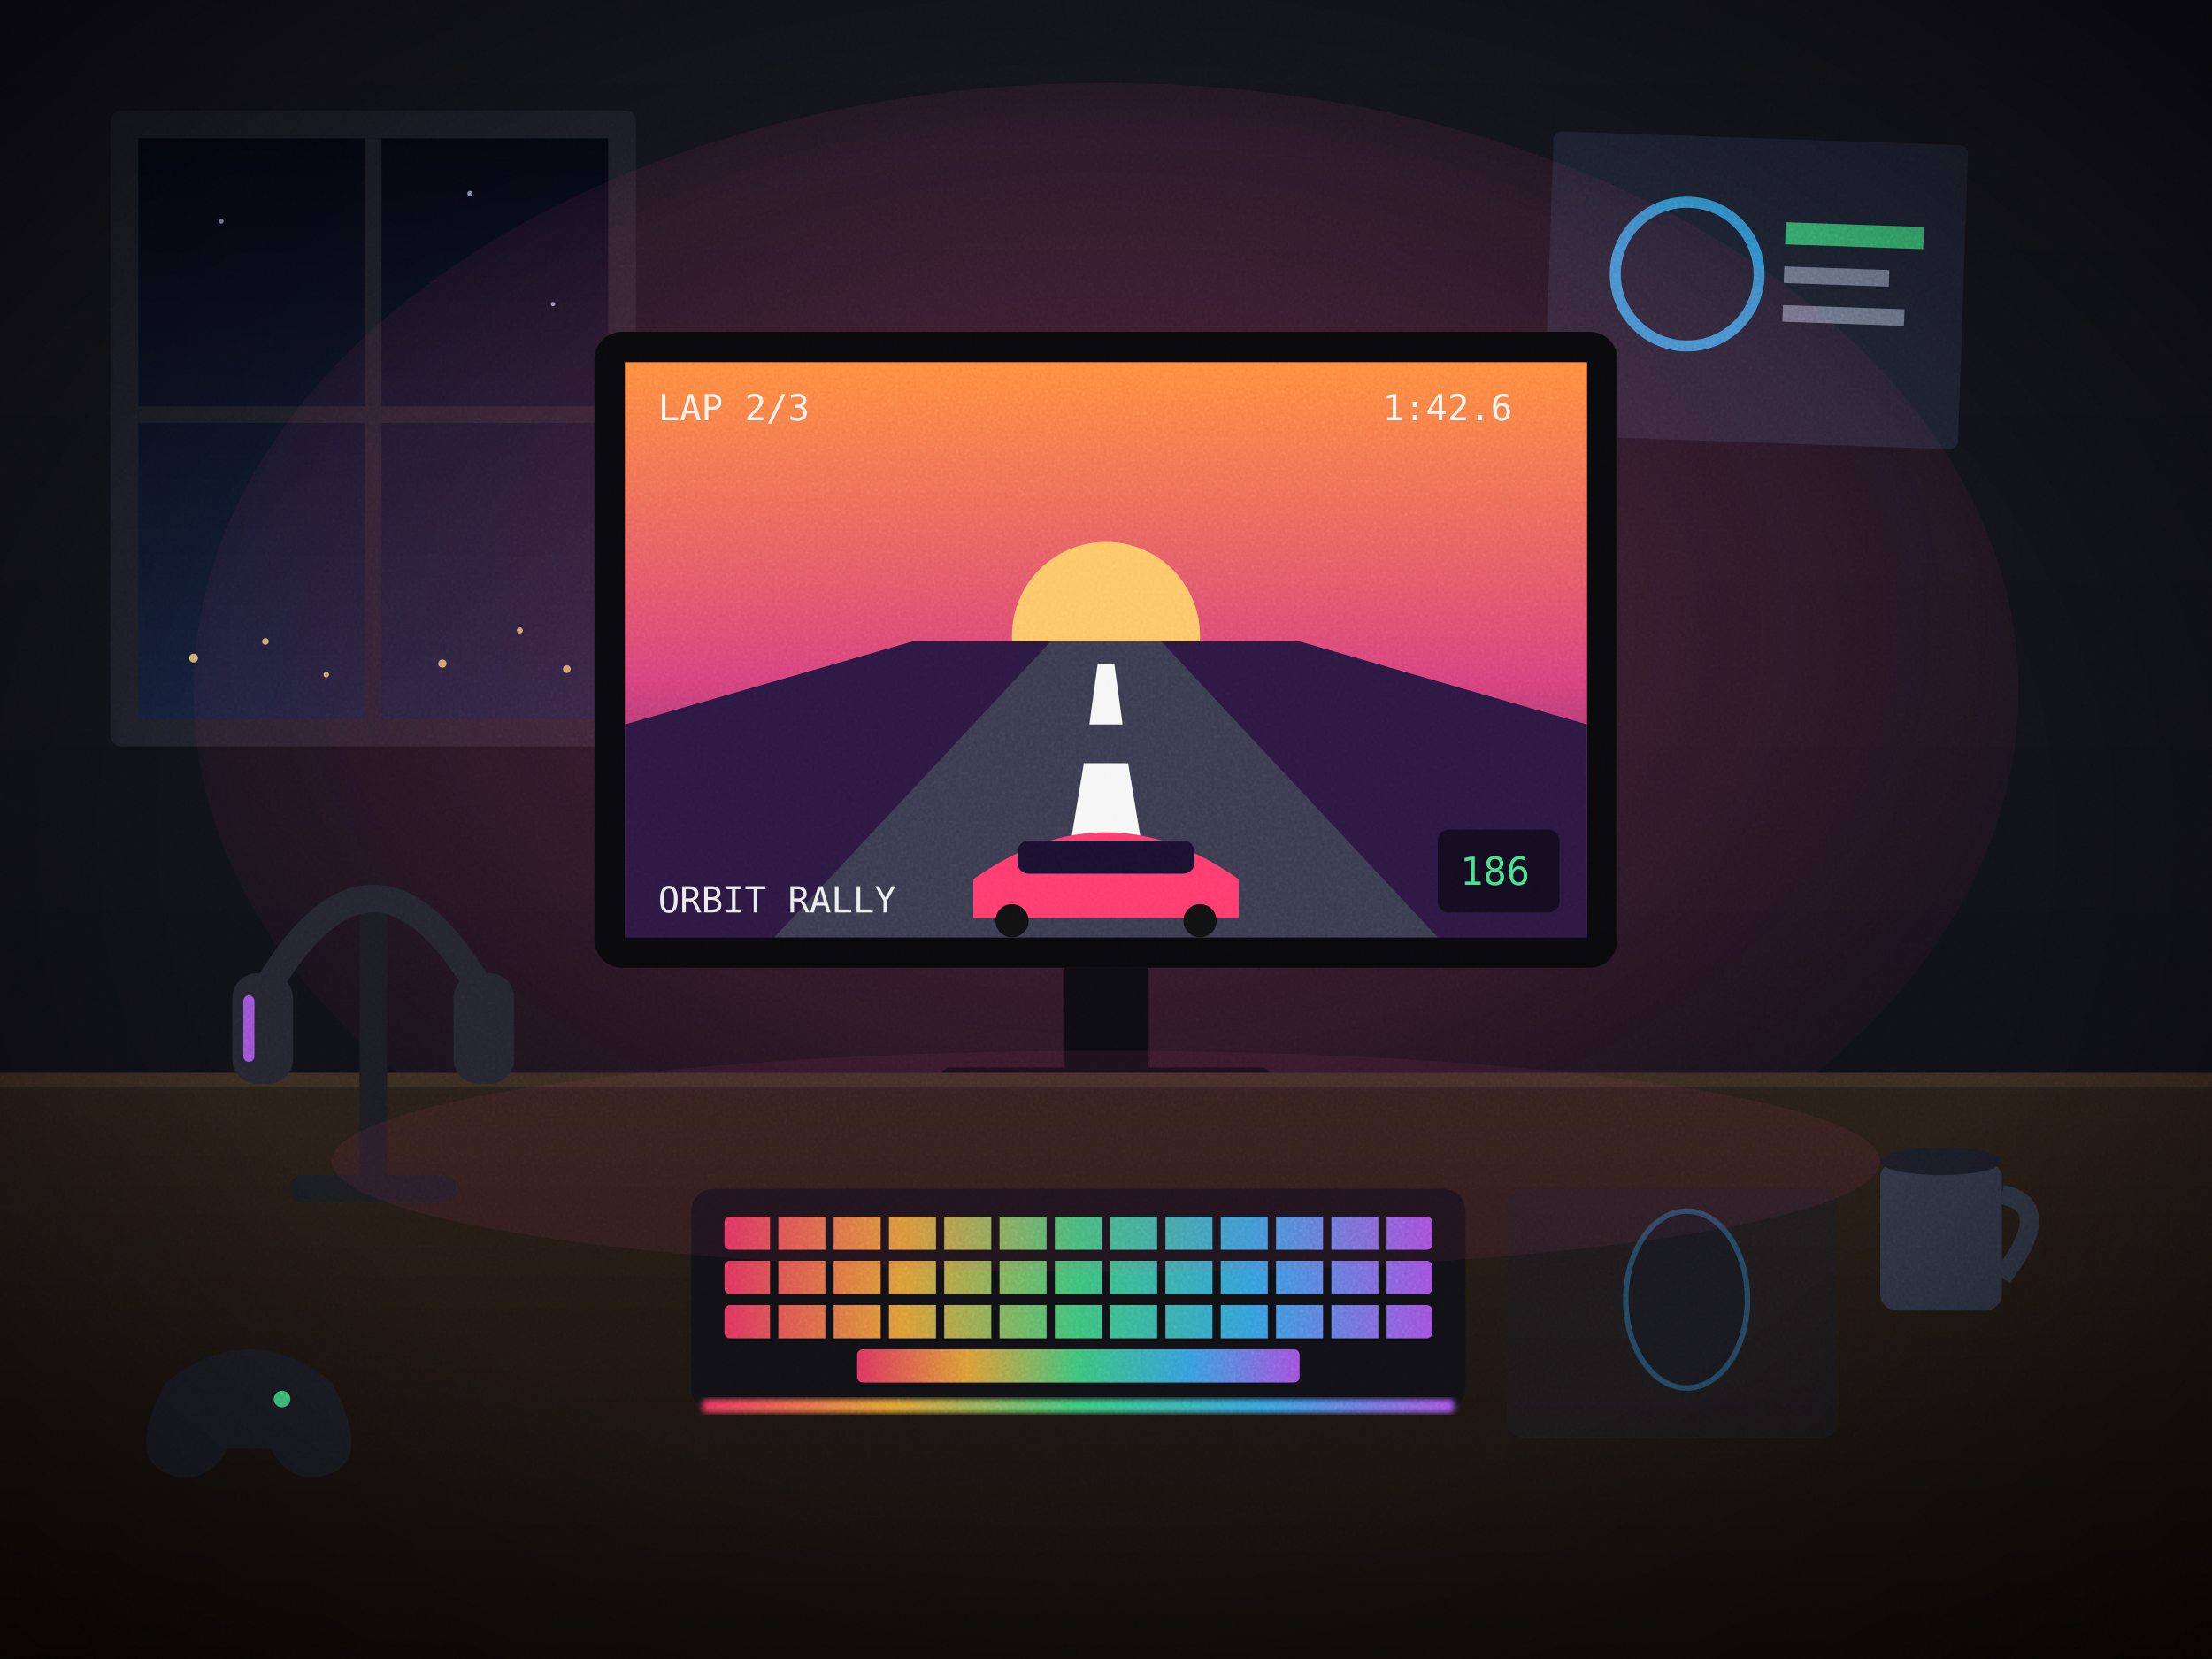
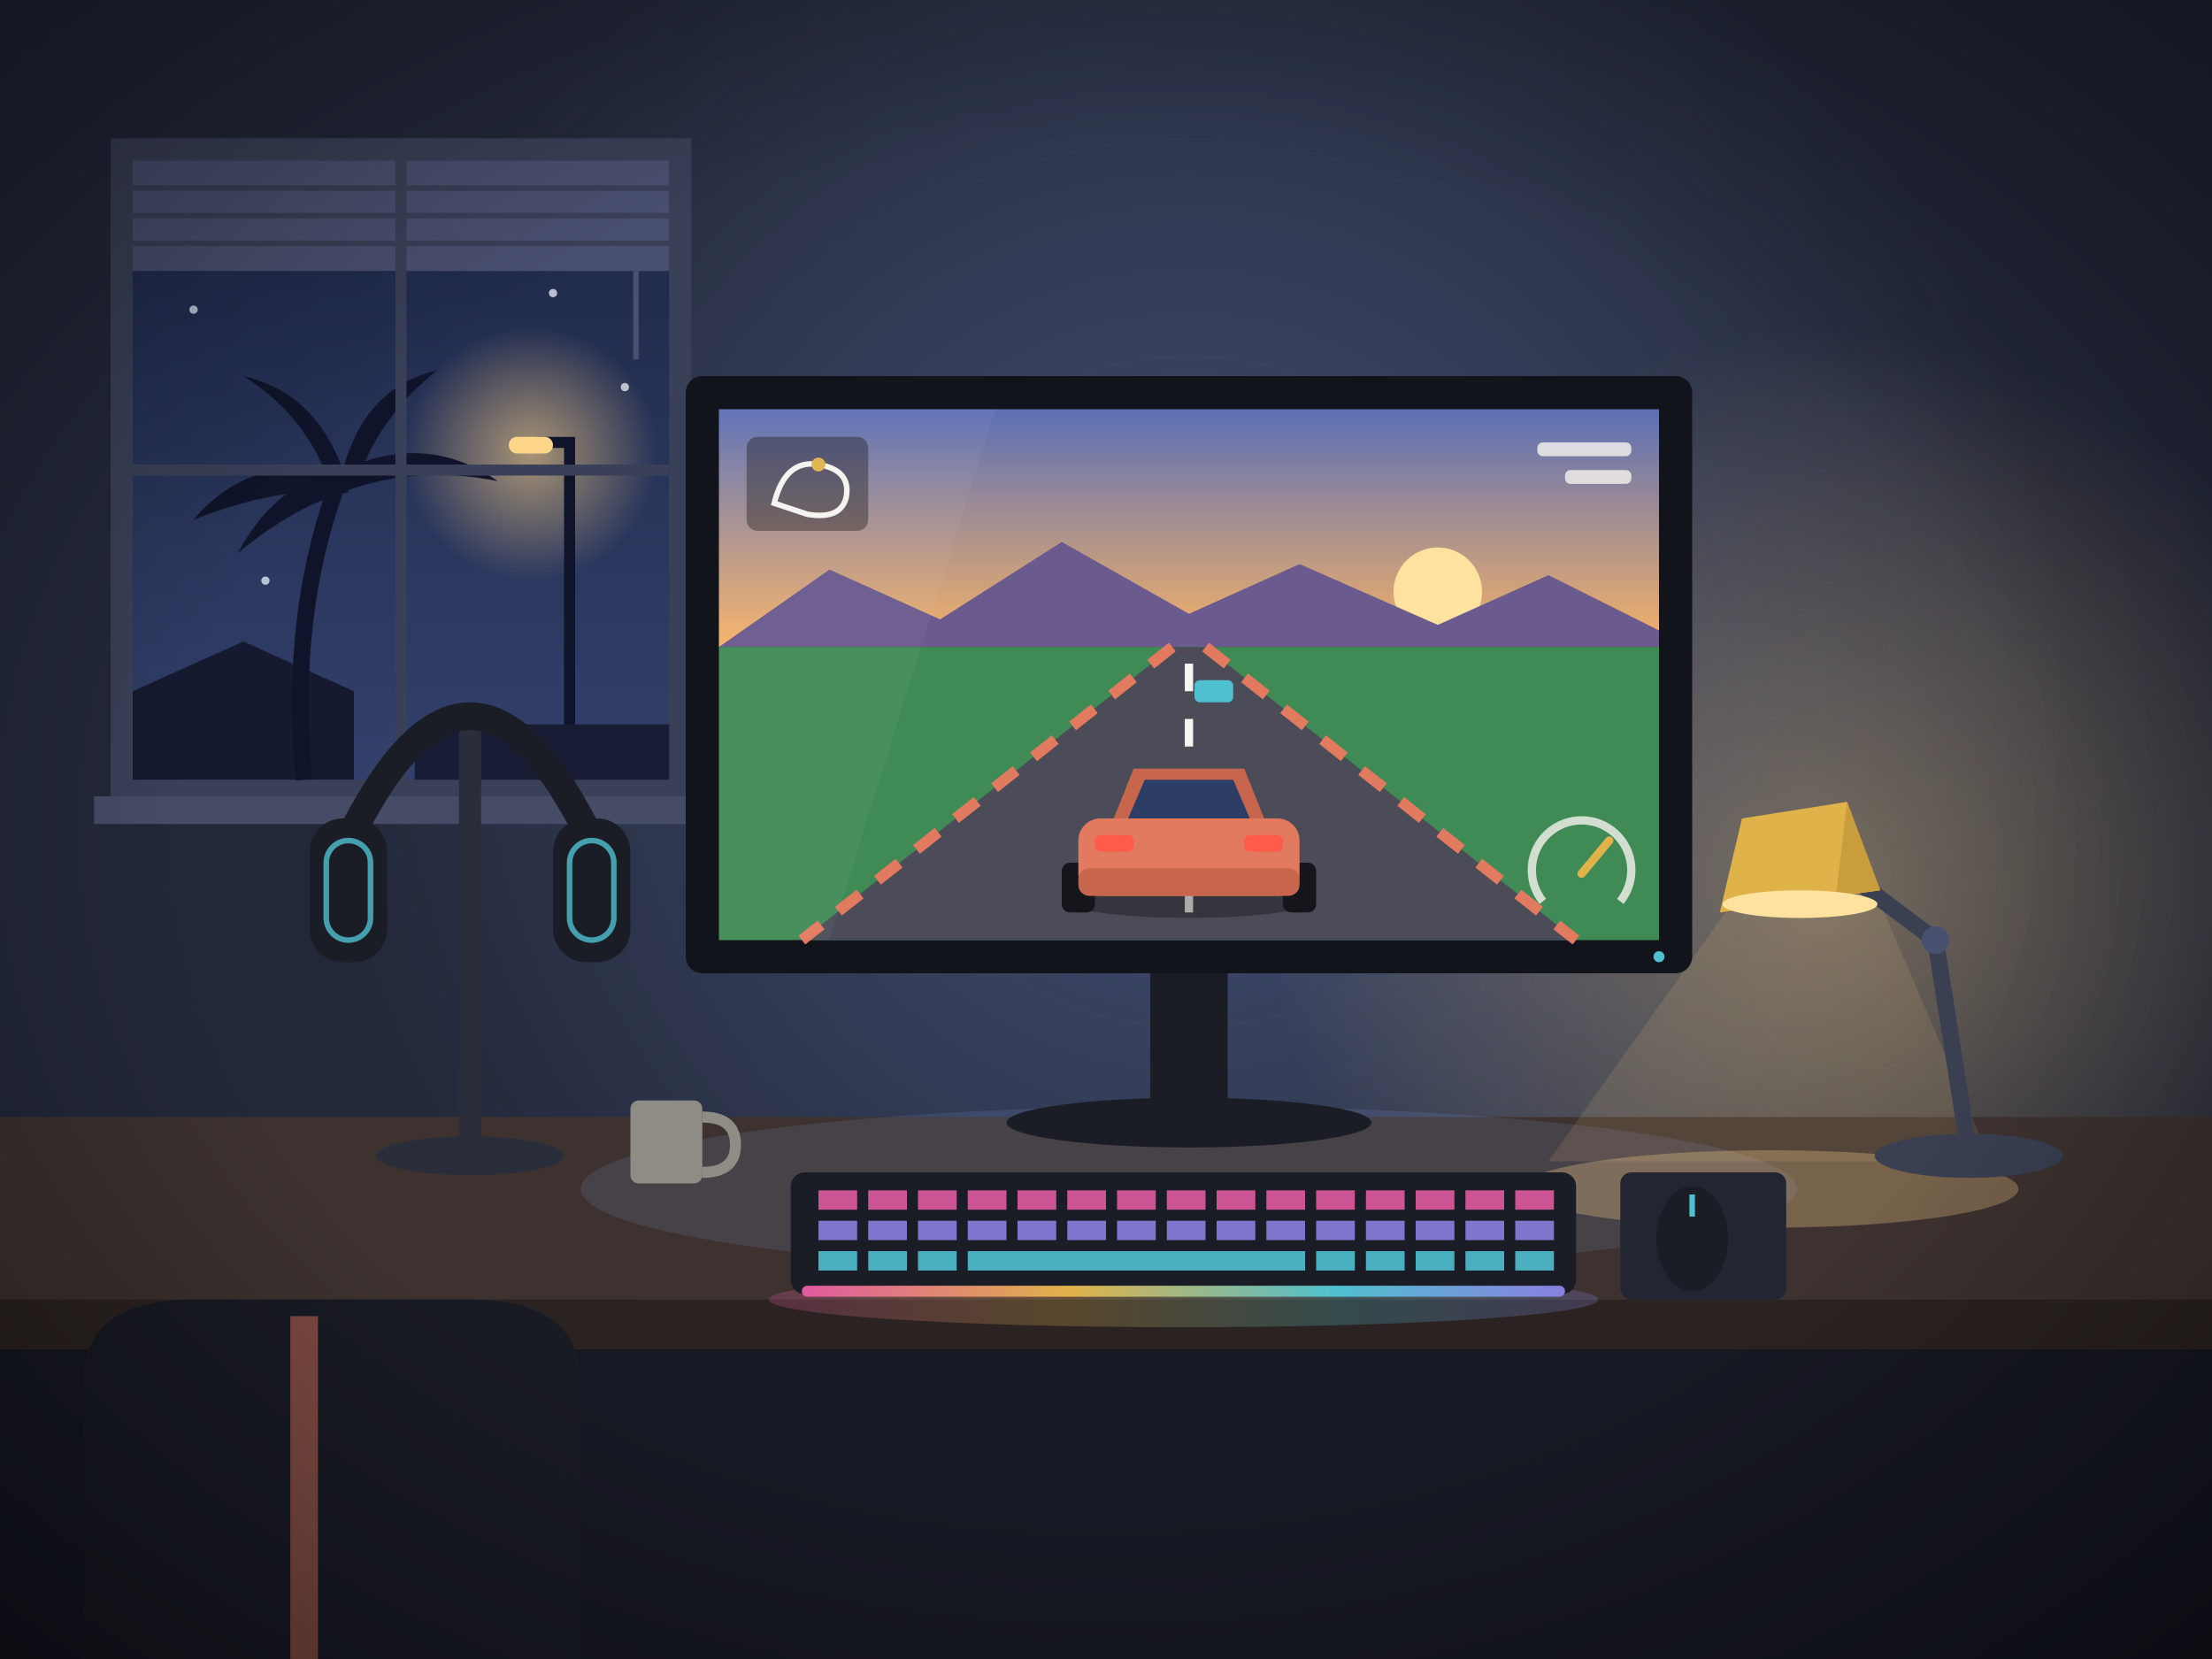
- <svg xmlns="http://www.w3.org/2000/svg" viewBox="0 0 800 600" role="img" aria-label="Gaming setup at night">
+ <svg xmlns="http://www.w3.org/2000/svg" viewBox="0 0 800 600" role="img" aria-label="A dim bedroom gaming setup at night, with a racing game on the monitor">
  <defs>
-     <linearGradient id="wall" x1="0" y1="0" x2="0" y2="1">
-       <stop offset="0" stop-color="#16161f" />
-       <stop offset="1" stop-color="#0c0c12" />
+     <linearGradient id="night" x1="0" y1="0" x2="0" y2="1">
+       <stop offset="0" stop-color="#1d2747" />
+       <stop offset="1" stop-color="#33406b" />
    </linearGradient>
-     <linearGradient id="sky" x1="0" y1="0" x2="0" y2="1">
-       <stop offset="0" stop-color="#060914" />
-       <stop offset="1" stop-color="#16203a" />
-     </linearGradient>
-     <linearGradient id="desk" x1="0" y1="0" x2="0" y2="1">
-       <stop offset="0" stop-color="#2a2019" />
-       <stop offset="1" stop-color="#120d0a" />
-     </linearGradient>
-     <linearGradient id="screenSky" x1="0" y1="0" x2="0" y2="1">
-       <stop offset="0" stop-color="#ff8a3d" />
-       <stop offset="0.55" stop-color="#d6427a" />
-       <stop offset="1" stop-color="#3a1f5c" />
+     <linearGradient id="game-sky" x1="0" y1="0" x2="0" y2="1">
+       <stop offset="0" stop-color="#5b6fb5" />
+       <stop offset="1" stop-color="#f7b267" />
    </linearGradient>
    <linearGradient id="rgb" x1="0" y1="0" x2="1" y2="0">
-       <stop offset="0" stop-color="#ff3b6b" />
-       <stop offset="0.25" stop-color="#ffb13b" />
-       <stop offset="0.5" stop-color="#43e08a" />
-       <stop offset="0.75" stop-color="#3bb4ff" />
-       <stop offset="1" stop-color="#b85cff" />
+       <stop offset="0" stop-color="#e05aa0" />
+       <stop offset="0.35" stop-color="#e0b24a" />
+       <stop offset="0.7" stop-color="#4fc0cf" />
+       <stop offset="1" stop-color="#8a7fe0" />
    </linearGradient>
-     <radialGradient id="glow" cx="0.5" cy="0.45" r="0.6">
-       <stop offset="0" stop-color="#d6427a" stop-opacity="0.35" />
-       <stop offset="1" stop-color="#d6427a" stop-opacity="0" />
+     <radialGradient id="screen-glow" cx="0.5" cy="0.5" r="0.5">
+       <stop offset="0" stop-color="#8fb0ff" stop-opacity="0.3" />
+       <stop offset="1" stop-color="#8fb0ff" stop-opacity="0" />
+     </radialGradient>
+     <radialGradient id="warm-glow" cx="0.5" cy="0.5" r="0.5">
+       <stop offset="0" stop-color="#ffd58a" stop-opacity="0.6" />
+       <stop offset="1" stop-color="#ffd58a" stop-opacity="0" />
    </radialGradient>
    <radialGradient id="vignette" cx="0.5" cy="0.5" r="0.75">
      <stop offset="0.55" stop-color="#000" stop-opacity="0" />
-       <stop offset="1" stop-color="#000" stop-opacity="0.75" />
+       <stop offset="1" stop-color="#000" stop-opacity="0.5" />
    </radialGradient>
-     <filter id="grain" x="0" y="0" width="100%" height="100%">
-       <feTurbulence type="fractalNoise" baseFrequency="0.9" numOctaves="2" seed="7" result="n" />
-       <feColorMatrix type="saturate" values="0" />
-     </filter>
-     <filter id="soft">
-       <feGaussianBlur stdDeviation="1.2" />
-     </filter>
  </defs>
-   <rect width="800" height="600" fill="url(#wall)" />
-   <rect x="40" y="40" width="190" height="230" rx="4" fill="#20202b" />
-   <rect x="50" y="50" width="170" height="210" fill="url(#sky)" />
-   <line x1="135" y1="50" x2="135" y2="260" stroke="#20202b" stroke-width="6" />
-   <line x1="50" y1="150" x2="220" y2="150" stroke="#20202b" stroke-width="6" />
-   <g fill="#ffd27a" opacity="0.8">
-     <circle cx="70" cy="238" r="1.6" />
-     <circle cx="96" cy="232" r="1.2" />
-     <circle cx="160" cy="240" r="1.5" />
-     <circle cx="188" cy="228" r="1.1" />
-     <circle cx="205" cy="242" r="1.4" />
-     <circle cx="118" cy="244" r="1" />
+   <rect width="800" height="600" fill="#232839" />
+   <circle cx="430" cy="250" r="320" fill="url(#screen-glow)" />
+   <circle cx="660" cy="320" r="200" fill="url(#warm-glow)" opacity="0.6" />
+   <g id="window">
+     <rect x="40" y="50" width="210" height="240" fill="#3a4058" />
+     <rect x="48" y="58" width="194" height="224" fill="url(#night)" />
+     <g fill="#dfe4f2" opacity="0.8">
+       <circle cx="70" cy="112" r="1.5" />
+       <circle cx="200" cy="106" r="1.5" />
+       <circle cx="226" cy="140" r="1.5" />
+       <circle cx="96" cy="210" r="1.5" />
+     </g>
+     <circle cx="192" cy="164" r="46" fill="url(#warm-glow)" />
+     <path d="M206 282V160h-12" stroke="#10142a" stroke-width="4" fill="none" />
+     <rect x="184" y="158" width="16" height="6" rx="3" fill="#ffd58a" />
+     <path d="M48 282v-32l40-18l40 18v32z" fill="#151a30" />
+     <path d="M150 282v-20h92v20z" fill="#181d35" />
+     <path d="M110 282Q104 220 124 170" stroke="#10142a" stroke-width="6" fill="none" />
+     <g fill="#10142a">
+       <path d="M124 170q-34 -6 -54 18q30 -12 54 -10z" />
+       <path d="M124 170q30 -14 56 4q-30 -6 -56 4z" />
+       <path d="M124 170q-10 -28 -36 -34q22 14 30 36z" />
+       <path d="M124 170q8 -30 34 -36q-20 16 -28 38z" />
+       <path d="M124 170q-24 4 -38 30q22 -18 40 -22z" />
+     </g>
+     <rect x="48" y="58" width="194" height="40" fill="#4a5070" />
+     <path d="M48 68h194M48 78h194M48 88h194" stroke="#3a4058" stroke-width="2" />
+     <path d="M230 98v32" stroke="#4a5070" stroke-width="2" />
+     <rect x="143" y="58" width="4" height="224" fill="#3a4058" />
+     <rect x="48" y="168" width="194" height="4" fill="#3a4058" />
+     <rect x="34" y="288" width="222" height="10" fill="#464c66" />
  </g>
-   <g fill="#cfd8ff" opacity="0.7">
-     <circle cx="80" cy="80" r="0.9" />
-     <circle cx="170" cy="70" r="1" />
-     <circle cx="200" cy="110" r="0.8" />
+   <rect y="404" width="800" height="66" fill="#3d3230" />
+   <rect y="470" width="800" height="18" fill="#2b2321" />
+   <rect y="488" width="800" height="112" fill="#161823" />
+   <ellipse cx="430" cy="430" rx="220" ry="30" fill="#8fb0ff" opacity="0.12" />
+   <g id="lamp">
+     <path d="M624 330L678 322L720 420H560z" fill="#ffd58a" opacity="0.12" />
+     <ellipse cx="640" cy="430" rx="90" ry="14" fill="#ffd58a" opacity="0.3" />
+     <ellipse cx="712" cy="418" rx="34" ry="8" fill="#3a3f52" />
+     <path d="M712 416L700 340L652 304" stroke="#3a3f52" stroke-width="6" fill="none" stroke-linejoin="round" />
+     <circle cx="700" cy="340" r="5" fill="#4a5070" />
+     <path d="M630 296L668 290L680 322L622 330z" fill="#e0b24a" />
+     <path d="M668 290L680 322L664 324z" fill="#c99c3c" />
+     <ellipse cx="651" cy="327" rx="28" ry="5" fill="#ffe2a0" />
  </g>
-   <rect x="560" y="50" width="150" height="110" rx="3" fill="#1f2433" transform="rotate(2 635 105)" />
-   <g transform="rotate(2 635 105)" opacity="0.8">
-     <circle cx="610" cy="100" r="26" fill="none" stroke="#3bb4ff" stroke-width="4" />
-     <rect x="645" y="80" width="50" height="8" fill="#43e08a" />
-     <rect x="645" y="96" width="38" height="6" fill="#8891a8" />
-     <rect x="645" y="110" width="44" height="6" fill="#8891a8" />
-   </g>
-   <ellipse cx="400" cy="250" rx="330" ry="220" fill="url(#glow)" />
-   <rect x="215" y="120" width="370" height="230" rx="10" fill="#0a0a0d" />
-   <rect x="226" y="131" width="348" height="208" fill="url(#screenSky)" />
-   <circle cx="400" cy="230" r="34" fill="#ffd166" opacity="0.9" />
-   <polygon points="226,262 330,232 470,232 574,262 574,339 226,339" fill="#2b1840" />
-   <polygon points="380,232 420,232 520,339 280,339" fill="#3b3b4f" />
-   <polygon points="397,240 403,240 406,262 394,262" fill="#f5f5f5" />
-   <polygon points="392,276 408,276 413,306 387,306" fill="#f5f5f5" />
-   <path d="M352 318 q48 -34 96 0 v14 h-96 z" fill="#ff3b6b" />
-   <rect x="368" y="304" width="64" height="12" rx="4" fill="#1b1030" />
-   <circle cx="366" cy="333" r="6" fill="#111" />
-   <circle cx="434" cy="333" r="6" fill="#111" />
-   <g font-family="monospace" font-size="13" fill="#ffffff" opacity="0.9">
-     <text x="238" y="152">LAP 2/3</text>
-     <text x="500" y="152">1:42.6</text>
-     <text x="238" y="330">ORBIT RALLY</text>
-   </g>
-   <rect x="520" y="300" width="44" height="30" rx="4" fill="#000" opacity="0.5" />
-   <text x="528" y="320" font-family="monospace" font-size="14" fill="#43e08a">186</text>
-   <rect x="385" y="350" width="30" height="40" fill="#0d0d11" />
-   <rect x="340" y="386" width="120" height="10" rx="4" fill="#0d0d11" />
-   <polygon points="0,390 800,390 800,600 0,600" fill="url(#desk)" />
-   <rect x="0" y="388" width="800" height="5" fill="#3a2c22" />
-   <g transform="translate(250 430)">
-     <rect width="280" height="80" rx="8" fill="#101015" />
-     <rect x="4" y="76" width="272" height="5" rx="2" fill="url(#rgb)" opacity="0.9" filter="url(#soft)" />
-     <g fill="url(#rgb)" opacity="0.85">
-       <rect x="12" y="10" width="256" height="12" rx="2" />
-       <rect x="12" y="26" width="256" height="12" rx="2" />
-       <rect x="12" y="42" width="256" height="12" rx="2" />
-       <rect x="60" y="58" width="160" height="12" rx="2" />
-     </g>
-     <g stroke="#101015" stroke-width="3">
-       <path d="M30 8v50M50 8v50M70 8v50M90 8v50M110 8v50M130 8v50M150 8v50M170 8v50M190 8v50M210 8v50M230 8v50M250 8v50" />
+   <g id="headphones">
+     <ellipse cx="170" cy="418" rx="34" ry="7" fill="#2a2d3a" />
+     <rect x="166" y="262" width="8" height="156" fill="#2a2d3a" />
+     <path d="M150 266Q170 256 190 266" stroke="#2a2d3a" stroke-width="6" fill="none" stroke-linecap="round" />
+     <path d="M126 304Q170 214 214 304" stroke="#1b1d26" stroke-width="10" fill="none" />
+     <rect x="112" y="296" width="28" height="52" rx="12" fill="#1b1d26" />
+     <rect x="200" y="296" width="28" height="52" rx="12" fill="#1b1d26" />
+     <g fill="none" stroke="#4fc0cf" stroke-width="2" opacity="0.8">
+       <rect x="118" y="304" width="16" height="36" rx="8" />
+       <rect x="206" y="304" width="16" height="36" rx="8" />
    </g>
  </g>
-   <ellipse cx="610" cy="470" rx="22" ry="32" fill="#131318" />
-   <ellipse cx="610" cy="470" rx="22" ry="32" fill="none" stroke="#3bb4ff" stroke-width="2" opacity="0.7" />
-   <rect x="545" y="430" width="120" height="90" rx="6" fill="#1a1a22" opacity="0.6" />
-   <rect x="130" y="320" width="10" height="110" fill="#1b1b22" />
-   <rect x="105" y="425" width="60" height="10" rx="4" fill="#1b1b22" />
-   <path d="M95 360 q40 -70 80 0" fill="none" stroke="#25252f" stroke-width="10" stroke-linecap="round" />
-   <rect x="84" y="352" width="22" height="40" rx="9" fill="#25252f" />
-   <rect x="164" y="352" width="22" height="40" rx="9" fill="#25252f" />
-   <rect x="88" y="360" width="4" height="24" rx="2" fill="#b85cff" opacity="0.8" />
-   <rect x="680" y="420" width="44" height="54" rx="6" fill="#2e3442" />
-   <path d="M724 432 q20 4 0 30" fill="none" stroke="#2e3442" stroke-width="7" />
-   <ellipse cx="702" cy="420" rx="22" ry="5" fill="#1a1d26" />
-   <path d="M60 500 q30 -24 60 0 q16 30 -4 34 q-12 2 -18 -10 h-16 q-6 12 -18 10 q-20 -4 -4 -34z" fill="#1d1d26" />
-   <circle cx="102" cy="506" r="3" fill="#43e08a" />
-   <ellipse cx="400" cy="420" rx="280" ry="40" fill="#d6427a" opacity="0.08" />
+   <g id="mug">
+     <rect x="228" y="398" width="26" height="30" rx="3" fill="#8f8c86" />
+     <path d="M254 404q12 0 12 10q0 10 -12 10" stroke="#8f8c86" stroke-width="4" fill="none" />
+   </g>
+   <g id="monitor">
+     <rect x="416" y="346" width="28" height="56" fill="#1b1d26" />
+     <ellipse cx="430" cy="406" rx="66" ry="9" fill="#1b1d26" />
+     <rect x="248" y="136" width="364" height="216" rx="6" fill="#12141b" />
+     <circle cx="600" cy="346" r="2" fill="#4fc0cf" />
+     <g id="game">
+       <rect x="260" y="148" width="340" height="86" fill="url(#game-sky)" />
+       <circle cx="520" cy="214" r="16" fill="#ffe2a0" />
+       <path d="M260 234L300 206L340 224L384 196L430 222L470 204L520 226L560 208L600 228V234z" fill="#6a5a8e" />
+       <rect x="260" y="234" width="340" height="106" fill="#3f8a55" />
+       <path d="M290 340H570L436 234H424z" fill="#4b4c58" />
+       <path d="M424 234L290 340M436 234L570 340" stroke="#e27a5f" stroke-width="4" stroke-dasharray="10 8" />
+       <path d="M430 240V340" stroke="#f6f4ef" stroke-width="3" stroke-dasharray="10 10" />
+       <rect x="432" y="246" width="14" height="8" rx="2" fill="#4fc0cf" />
+       <ellipse cx="430" cy="326" rx="44" ry="6" fill="#000" opacity="0.3" />
+       <rect x="384" y="312" width="12" height="18" rx="3" fill="#15161c" />
+       <rect x="464" y="312" width="12" height="18" rx="3" fill="#15161c" />
+       <path d="M402 298L410 278H450L458 298z" fill="#c8664d" />
+       <path d="M408 296L414 282H446L452 296z" fill="#2d3e66" />
+       <rect x="390" y="296" width="80" height="28" rx="8" fill="#e27a5f" />
+       <rect x="390" y="314" width="80" height="10" rx="4" fill="#c8664d" />
+       <g fill="#ff5a4a">
+         <rect x="396" y="302" width="14" height="6" rx="2" />
+         <rect x="450" y="302" width="14" height="6" rx="2" />
+       </g>
+       <rect x="270" y="158" width="44" height="34" rx="4" fill="#000" opacity="0.35" />
+       <path d="M280 182q4 -16 16 -14q12 2 10 12q-2 8 -14 6z" stroke="#f6f4ef" stroke-width="2" fill="none" />
+       <circle cx="296" cy="168" r="2.5" fill="#e0b24a" />
+       <g fill="#f6f4ef" opacity="0.8">
+         <rect x="556" y="160" width="34" height="5" rx="2" />
+         <rect x="566" y="170" width="24" height="5" rx="2" />
+       </g>
+       <path d="M558 326A18 18 0 1 1 586 326" stroke="#f6f4ef" stroke-width="3" fill="none" opacity="0.8" />
+       <path d="M572 316L582 304" stroke="#e0b24a" stroke-width="3" stroke-linecap="round" />
+       <path d="M260 148H360L300 340H260z" fill="#fff" opacity="0.04" />
+     </g>
+   </g>
+   <rect x="586" y="424" width="60" height="46" rx="4" fill="#222532" />
+   <ellipse cx="612" cy="448" rx="13" ry="19" fill="#1b1d26" />
+   <path d="M612 432v8" stroke="#4fc0cf" stroke-width="2" />
+   <g id="keyboard">
+     <ellipse cx="428" cy="470" rx="150" ry="10" fill="url(#rgb)" opacity="0.25" />
+     <rect x="286" y="424" width="284" height="44" rx="5" fill="#1b1d26" />
+     <g stroke-width="7" opacity="0.9">
+       <path d="M296 434h266" stroke="#e05aa0" stroke-dasharray="14 4" />
+       <path d="M296 445h266" stroke="#8a7fe0" stroke-dasharray="14 4" />
+       <path d="M296 456h266" stroke="#4fc0cf" stroke-dasharray="14 4 14 4 14 4 122 4 14 4 14 4 14 4 14 4 14" />
+     </g>
+     <rect x="290" y="465" width="276" height="4" rx="2" fill="url(#rgb)" />
+   </g>
+   <g id="chair">
+     <path d="M30 600V500Q30 470 70 470H170Q210 470 210 500V600z" fill="#181a24" />
+     <path d="M110 476V600" stroke="#e27a5f" stroke-width="10" opacity="0.5" />
+   </g>
  <rect width="800" height="600" fill="url(#vignette)" />
-   <rect width="800" height="600" filter="url(#grain)" opacity="0.32" style="mix-blend-mode:overlay" />
</svg>
